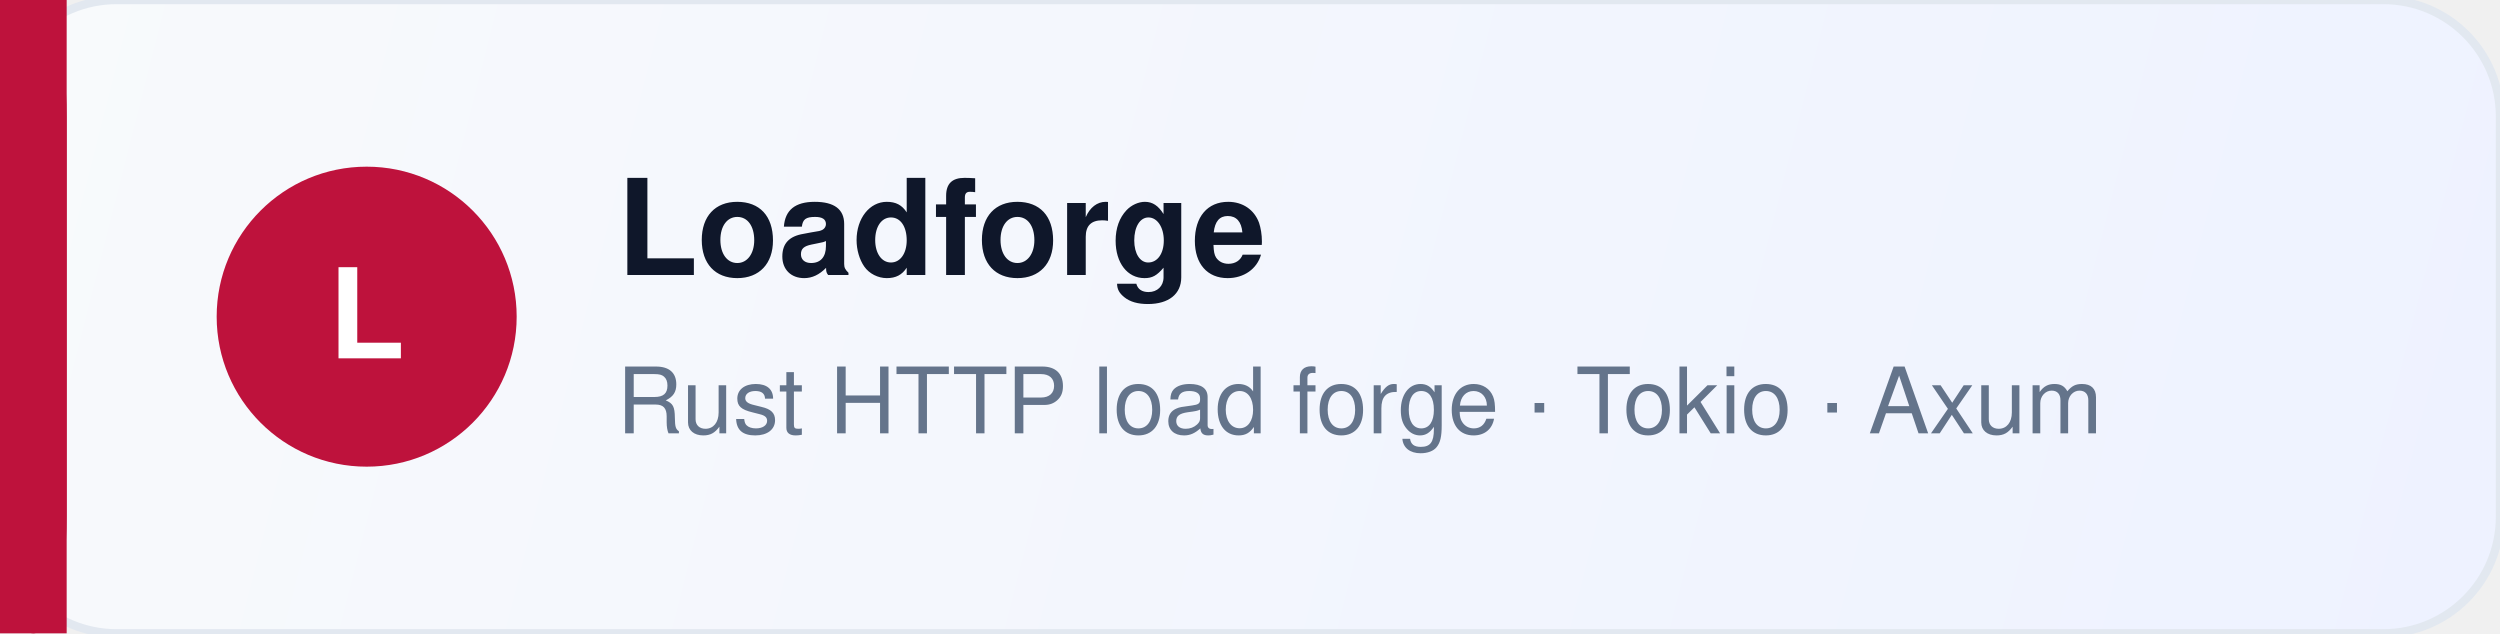
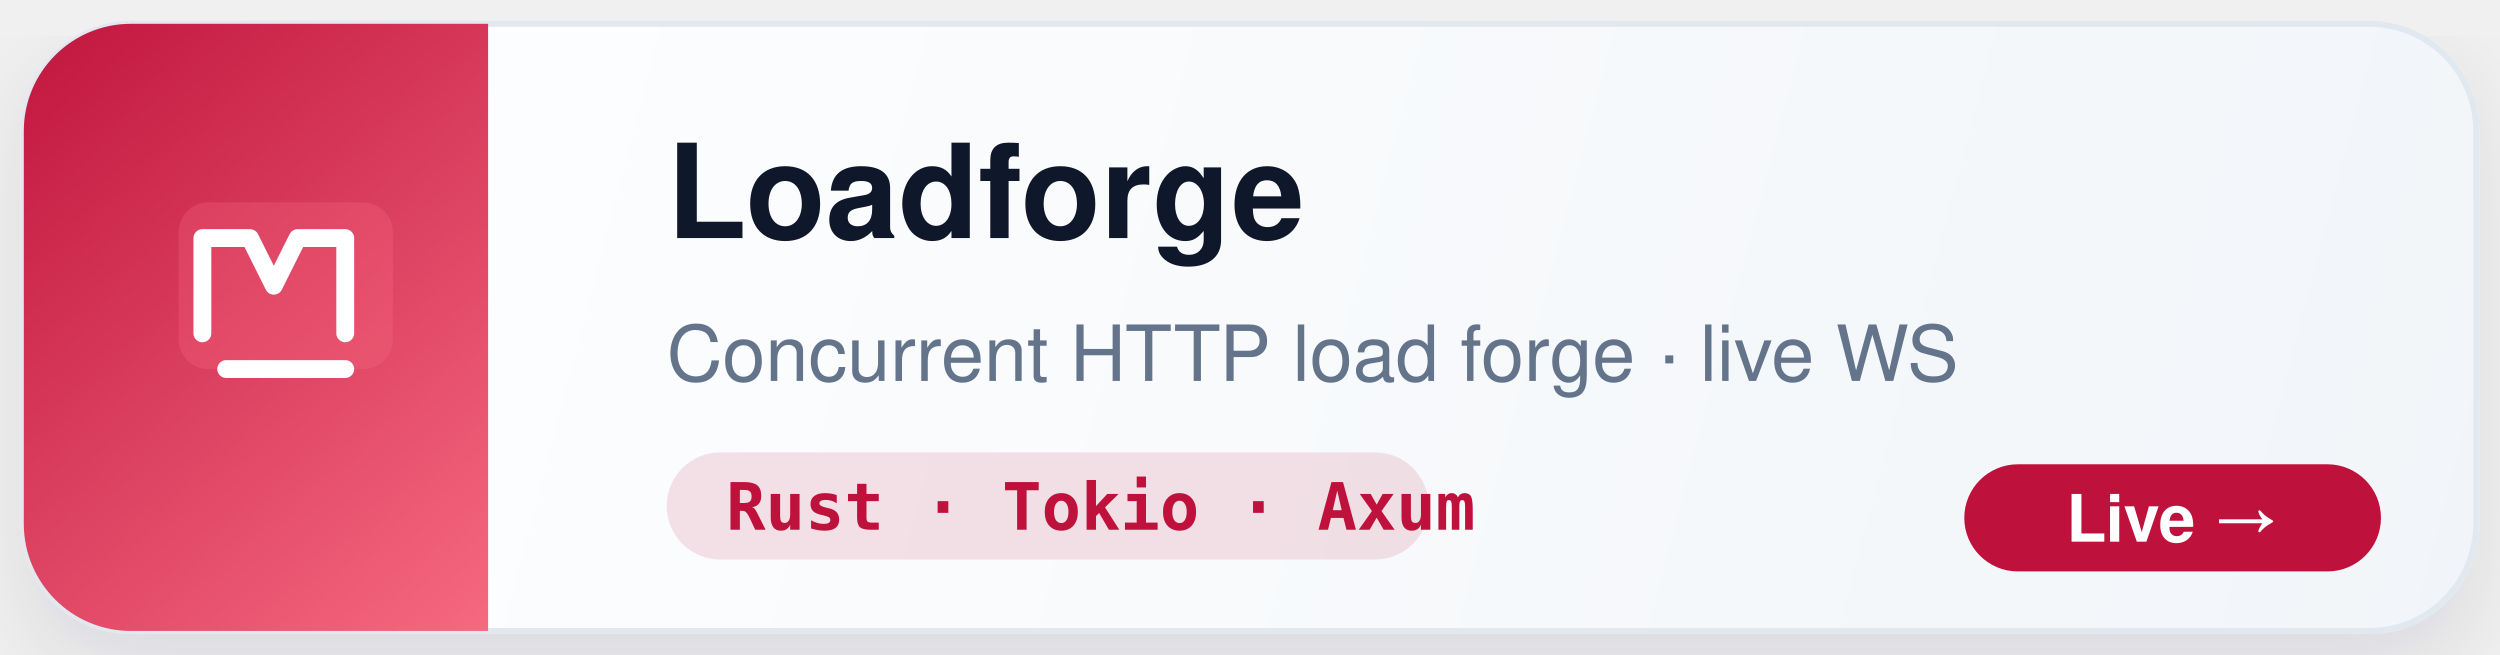
- <svg xmlns="http://www.w3.org/2000/svg" width="300" height="76" viewBox="0 0 300 76" fill="none">
+ <svg xmlns="http://www.w3.org/2000/svg" width="420" height="110" viewBox="0 0 420 110" fill="none">
  <defs>
-     <linearGradient id="g-loadforge" x1="0" y1="0" x2="300" y2="76" gradientUnits="userSpaceOnUse">
-       <stop stop-color="#F8FAFC" />
-       <stop offset="1" stop-color="#EEF2FF" />
+     <linearGradient id="bg-loadforge" x1="0" y1="0" x2="420" y2="110" gradientUnits="userSpaceOnUse">
+       <stop stop-color="#FFFFFF" />
+       <stop offset="1" stop-color="#F1F5F9" />
    </linearGradient>
+     <linearGradient id="panel-loadforge" x1="0" y1="0" x2="96" y2="110" gradientUnits="userSpaceOnUse">
+       <stop stop-color="#BE123C" />
+       <stop offset="1" stop-color="#FB7185" />
+     </linearGradient>
+     <filter id="sh-loadforge" x="-10%" y="-20%" width="130%" height="160%">
+       <feDropShadow dx="0" dy="6" stdDeviation="8" flood-color="#0F172A" flood-opacity="0.10" />
+     </filter>
  </defs>
-   <rect width="300" height="76" rx="14" fill="url(#g-loadforge)" stroke="#E2E8F0" />
-   <rect x="0" y="0" width="8" height="76" rx="14" fill="#BE123C" />
-   <rect x="0" y="0" width="8" height="76" fill="#BE123C" />
-   <circle cx="44" cy="38" r="18" fill="#BE123C" />
-   <text x="44" y="43" text-anchor="middle" fill="#fff" font-family="Segoe UI, Helvetica, Arial, sans-serif" font-size="15" font-weight="700">L</text>
-   <text x="74" y="33" fill="#0F172A" font-family="Segoe UI, Helvetica, Arial, sans-serif" font-size="16" font-weight="700">Loadforge</text>
-   <text x="74" y="52" fill="#64748B" font-family="Segoe UI, Helvetica, Arial, sans-serif" font-size="11">Rust HTTP load forge · Tokio · Axum</text>
+   <rect x="4" y="4" width="412" height="102" rx="18" fill="url(#bg-loadforge)" stroke="#E2E8F0" filter="url(#sh-loadforge)" />
+   <path d="M4 22c0-9.94 8.06-18 18-18h60v102H22c-9.94 0-18-8.06-18-18V22z" fill="url(#panel-loadforge)" />
+   <rect x="30" y="34" width="36" height="28" rx="5" fill="#FB7185" opacity="0.25" />
+   <path d="M34 56V40h8l4 8 4-8h8v16" stroke="#fff" stroke-width="3" fill="none" stroke-linecap="round" stroke-linejoin="round" />
+   <path d="M38 62h20" stroke="#fff" stroke-width="3" stroke-linecap="round" />
+   <text x="112" y="40" fill="#0F172A" font-family="Segoe UI, Helvetica, Arial, sans-serif" font-size="22" font-weight="700">Loadforge</text>
+   <text x="112" y="64" fill="#64748B" font-family="Segoe UI, Helvetica, Arial, sans-serif" font-size="13">Concurrent HTTP load forge · live WS</text>
+   <rect x="112" y="76" width="128" height="18" rx="9" fill="#BE123C" opacity="0.12" />
+   <text x="122" y="89" fill="#BE123C" font-family="ui-monospace, SFMono-Regular, Menlo, monospace" font-size="11" font-weight="600">Rust · Tokio · Axum</text>
+   <rect x="330" y="78" width="70" height="18" rx="9" fill="#BE123C" />
+   <text x="365" y="91" text-anchor="middle" fill="#FFFFFF" font-family="Segoe UI, Helvetica, Arial, sans-serif" font-size="11" font-weight="700">Live →</text>
</svg>
